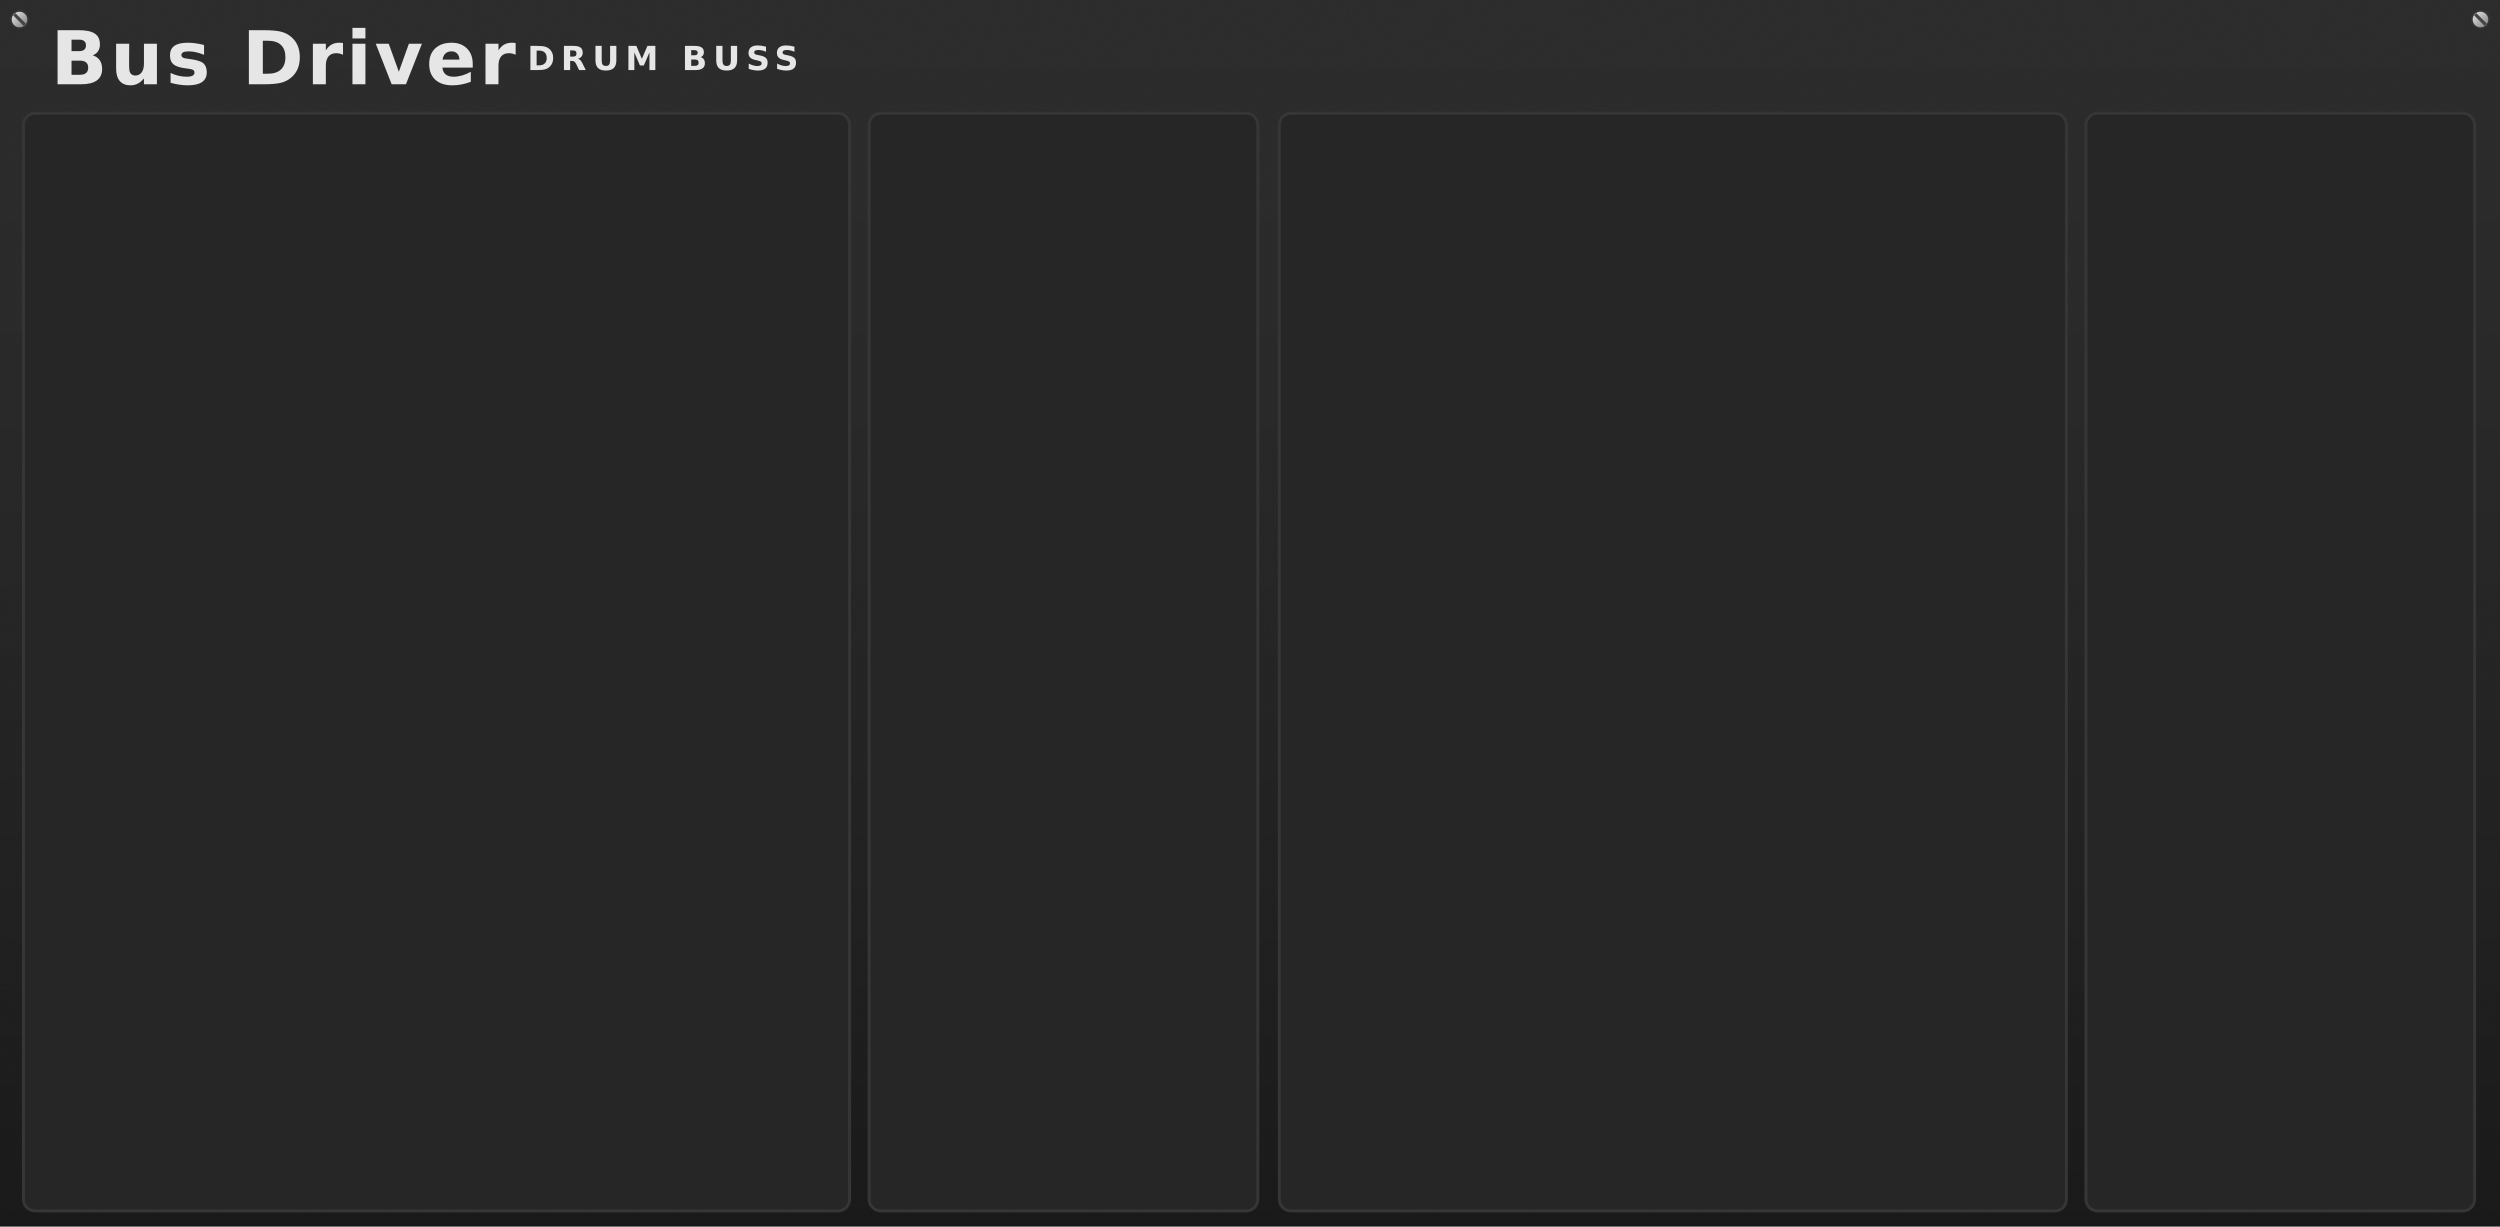
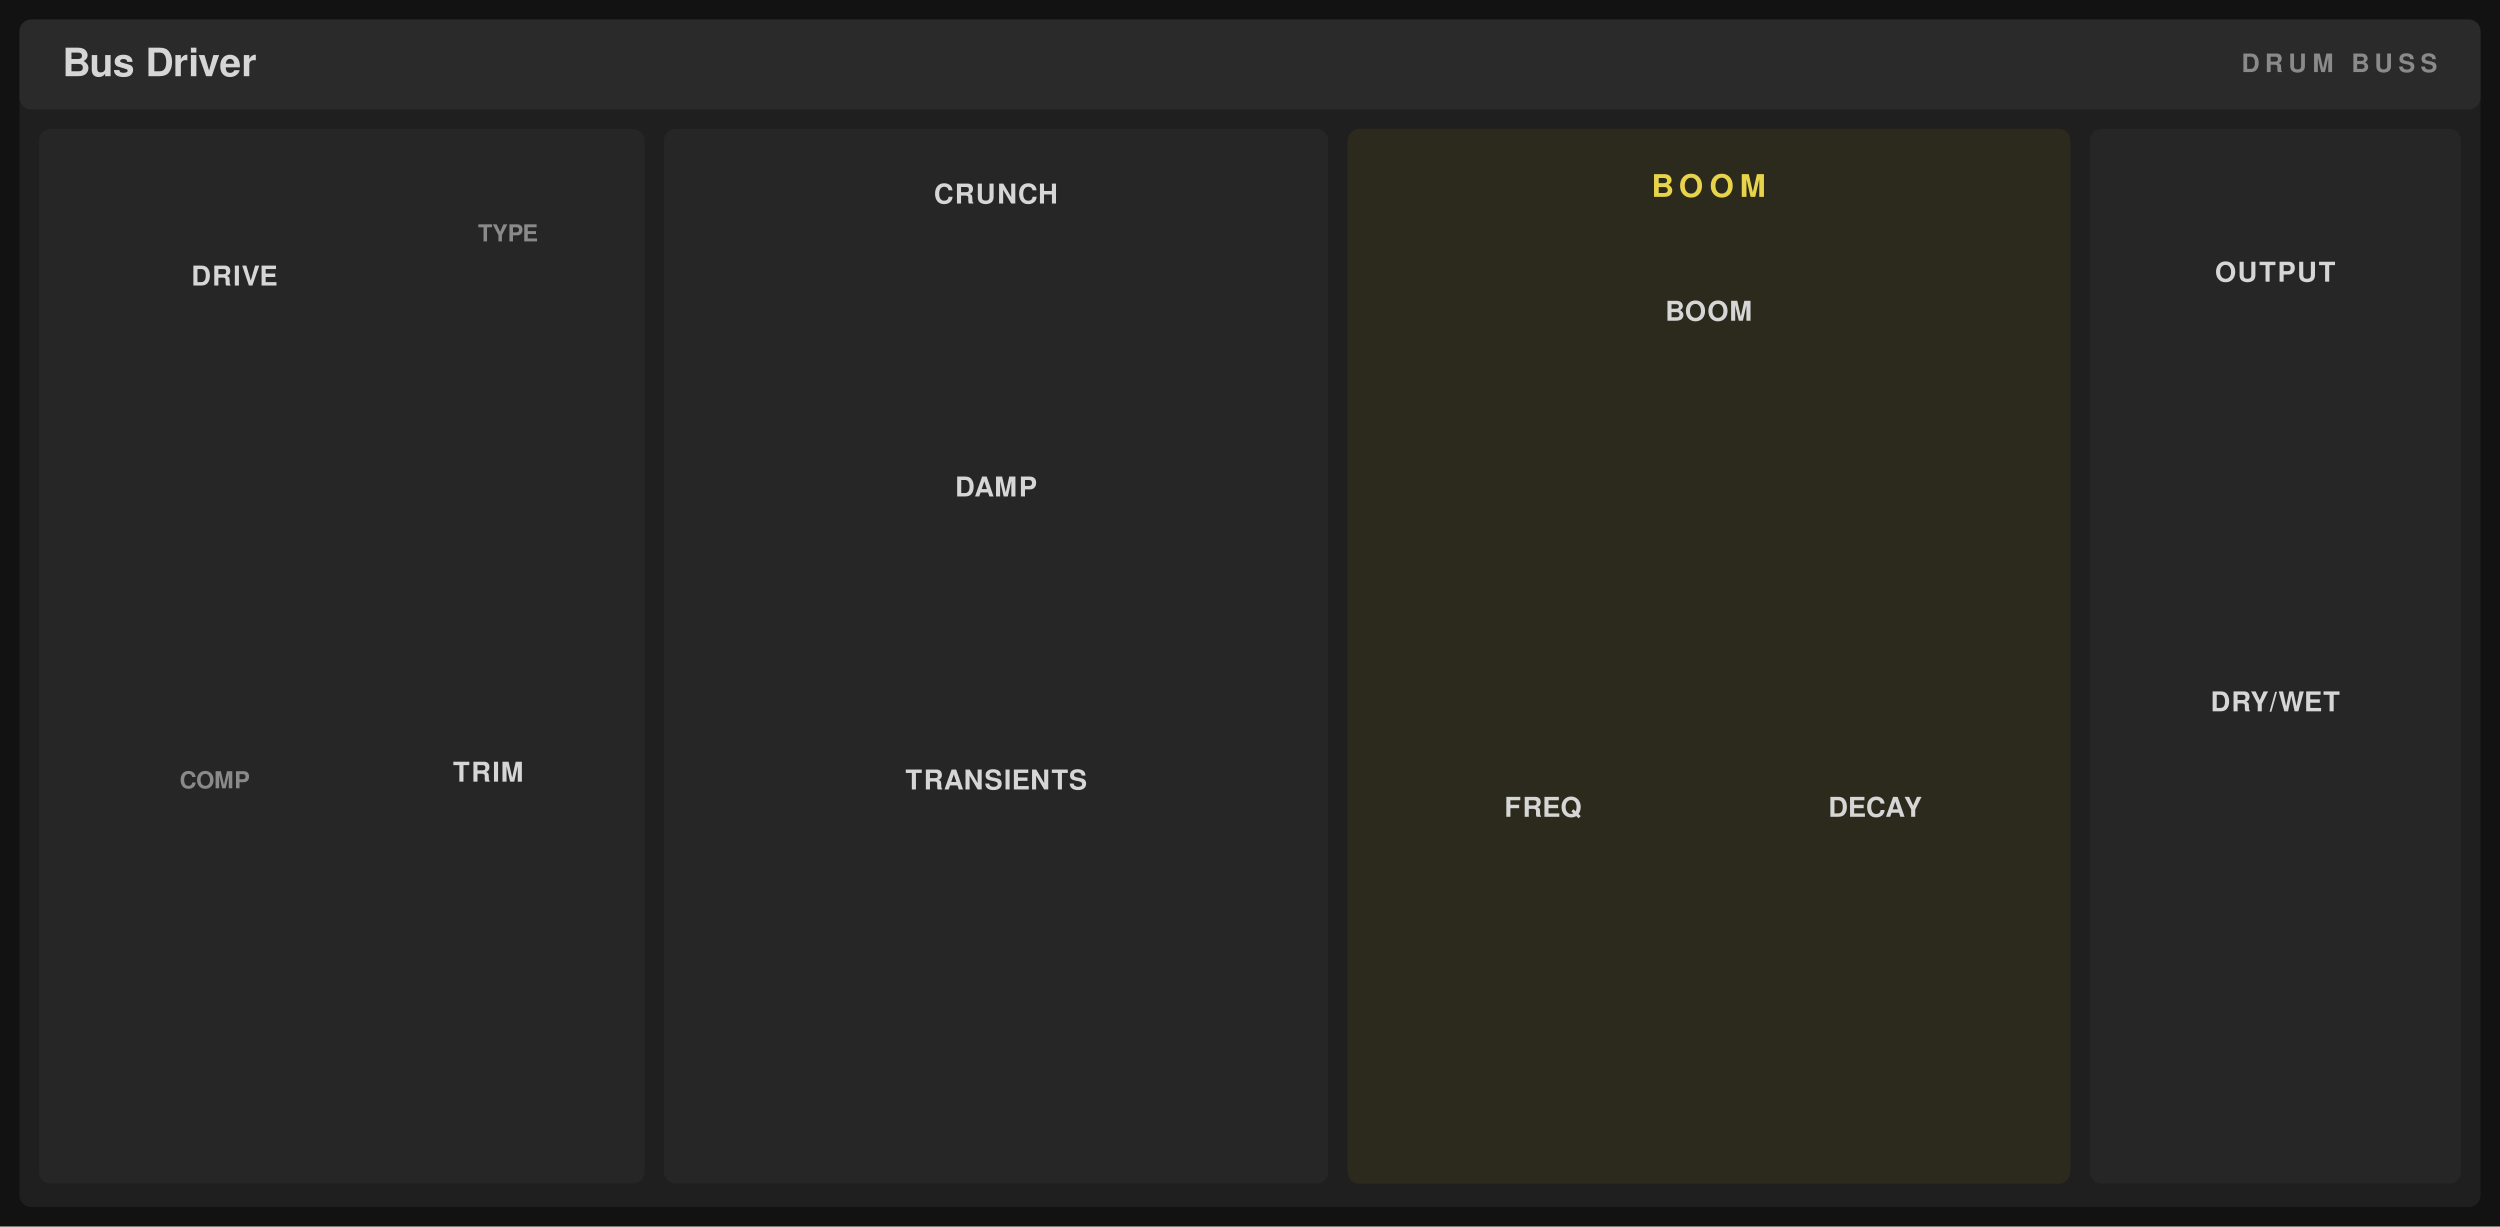
<svg xmlns="http://www.w3.org/2000/svg" width="1280" height="628" viewBox="0 0 1280 628">
  <defs>
-     <filter id="brush" x="0" y="0" width="100%" height="100%">
-       <feTurbulence type="fractalNoise" baseFrequency="0.002 0.9" numOctaves="2" seed="4" />
-       <feColorMatrix values="0 0 0 0 1  0 0 0 0 1  0 0 0 0 1  0 0 0 0.16 0" />
+     <linearGradient id="hw-screw" x1="0" y1="0" x2="1" y2="1">
+       <stop offset="0" stop-color="#f2f2f2" />
+       <stop offset="1" stop-color="#7a7a7a" />
+     </linearGradient>
+     <filter id="hw-brush" x="0" y="0" width="100%" height="100%">
+       <feTurbulence type="fractalNoise" baseFrequency="0.003 0.8" numOctaves="2" seed="5" />
+       <feColorMatrix values="0 0 0 0 1  0 0 0 0 1  0 0 0 0 1  0 0 0 0.20 0" />
    </filter>
-     <filter id="grain" x="0" y="0" width="100%" height="100%">
-       <feTurbulence type="fractalNoise" baseFrequency="0.9" numOctaves="2" seed="7" />
-       <feColorMatrix values="0 0 0 0 0  0 0 0 0 0  0 0 0 0 0  0 0 0 0.10 0" />
+     <filter id="hw-brushd" x="0" y="0" width="100%" height="100%">
+       <feTurbulence type="fractalNoise" baseFrequency="0.003 0.8" numOctaves="2" seed="9" />
+       <feColorMatrix values="0 0 0 0 0  0 0 0 0 0  0 0 0 0 0  0 0 0 0.16 0" />
    </filter>
-     <filter id="woodf" x="0" y="0" width="100%" height="100%">
-       <feTurbulence type="fractalNoise" baseFrequency="0.012 0.25" numOctaves="3" seed="11" />
-       <feColorMatrix values="0 0 0 0 0.36  0 0 0 0 0.20  0 0 0 0 0.09  0 0 0 0.9 0" />
+     <filter id="hw-grain" x="0" y="0" width="100%" height="100%">
+       <feTurbulence type="fractalNoise" baseFrequency="0.85" numOctaves="2" seed="3" />
+       <feColorMatrix values="0 0 0 0 0  0 0 0 0 0  0 0 0 0 0  0 0 0 0.07 0" />
    </filter>
-     <linearGradient id="screw" x1="0" y1="0" x2="1" y2="1">
-       <stop offset="0" stop-color="#eee" />
-       <stop offset="1" stop-color="#777" />
-     </linearGradient>
-     <linearGradient id="shade" x1="0" y1="0" x2="0" y2="1">
-       <stop offset="0" stop-color="#fff" stop-opacity="0.07" />
-       <stop offset="1" stop-color="#000" stop-opacity="0.12" />
+     <filter id="hw-wood" x="0" y="0" width="100%" height="100%">
+       <feTurbulence type="fractalNoise" baseFrequency="0.006 0.18" numOctaves="4" seed="21" />
+       <feColorMatrix values="0 0 0 0 0.30  0 0 0 0 0.15  0 0 0 0 0.05  0 0 0 0.85 0" />
+     </filter>
+     <filter id="hw-soft" x="-20%" y="-20%" width="140%" height="140%">
+       <feGaussianBlur stdDeviation="2" />
+     </filter>
+     <filter id="hw-shadow" x="-30%" y="-30%" width="160%" height="160%">
+       <feDropShadow dx="0" dy="2" stdDeviation="2" flood-opacity="0.45" />
+     </filter>
+     <linearGradient id="hw-vshade" x1="0" y1="0" x2="0" y2="1">
+       <stop offset="0" stop-color="#fff" stop-opacity="0.10" />
+       <stop offset="1" stop-color="#000" stop-opacity="0.14" />
    </linearGradient>
  </defs>
-   <rect width="1280" height="628" fill="#1e1e1e" />
-   <rect width="1280" height="628" filter="url(#grain)" />
-   <rect width="1280" height="628" fill="url(#shade)" />
-   <rect x="12" y="58" width="423" height="562" rx="6" fill="#262626" stroke="#363636" stroke-width="1.5" />
-   <rect x="445" y="58" width="199" height="562" rx="6" fill="#262626" stroke="#363636" stroke-width="1.5" />
-   <rect x="655" y="58" width="403" height="562" rx="6" fill="#262626" stroke="#363636" stroke-width="1.5" />
-   <rect x="1068" y="58" width="199" height="562" rx="6" fill="#262626" stroke="#363636" stroke-width="1.5" />
-   <text x="26" y="30" font-family="Titillium Web, DejaVu Sans, sans-serif" font-size="38" font-weight="700" fill="#e6e6e6" text-anchor="start" dominant-baseline="central" style="letter-spacing:0.04em;">Bus Driver</text>
-   <text x="270" y="30" font-family="Titillium Web, DejaVu Sans, sans-serif" font-size="17" font-weight="600" fill="#e6e6e6" text-anchor="start" dominant-baseline="central" style="letter-spacing:0.18em;">DRUM BUSS</text>
-   <circle cx="10" cy="10" r="4.5" fill="url(#screw)" stroke="#333" stroke-width="1" />
-   <line x1="7.3" y1="7.3" x2="12.7" y2="12.7" stroke="#444" stroke-width="1.6" />
-   <circle cx="1270" cy="10" r="4.5" fill="url(#screw)" stroke="#333" stroke-width="1" />
-   <line x1="1267.3" y1="7.3" x2="1272.7" y2="12.7" stroke="#444" stroke-width="1.6" />
+   <rect x="0" y="0" width="1280" height="628" rx="0" fill="#121212" />
+   <rect x="10" y="10" width="1260" height="608" rx="6" fill="#1f1f1f" />
+   <rect x="10" y="10" width="1260" height="46" rx="6" fill="#2a2a2a" />
+   <text x="32" y="33" font-size="20" fill="#d6d6d6" text-anchor="start" dominant-baseline="central" style="font-family:FreeSans, Liberation Sans, Titillium Web, sans-serif;font-weight:700;letter-spacing:0em;">Bus Driver</text>
+   <text x="1248" y="33" font-size="13" fill="#8a8a8a" text-anchor="end" dominant-baseline="central" style="font-family:FreeSans, Liberation Sans, Titillium Web, sans-serif;font-weight:700;letter-spacing:0.2em;">DRUM BUSS</text>
+   <rect x="20" y="66" width="310" height="540" rx="6" fill="#262626" />
+   <rect x="340" y="66" width="340" height="540" rx="6" fill="#262626" />
+   <rect x="690" y="66" width="370" height="540" rx="6" fill="#262626" />
+   <rect x="1070" y="66" width="190" height="540" rx="6" fill="#262626" />
+   <rect x="690" y="66" width="370" height="540" rx="6" fill="#2b2a1c" />
+   <text x="875" y="96" font-size="16" fill="#e8d44a" text-anchor="middle" dominant-baseline="central" style="font-family:FreeSans, Liberation Sans, Titillium Web, sans-serif;font-weight:700;letter-spacing:0.2em;">BOOM</text>
+   <text x="260" y="120" font-size="12" fill="#8a8a8a" text-anchor="middle" dominant-baseline="central" style="font-family:FreeSans, Liberation Sans, Titillium Web, sans-serif;font-weight:700;letter-spacing:0em;">TYPE</text>
+   <text x="110" y="400" font-size="12" fill="#8a8a8a" text-anchor="middle" dominant-baseline="central" style="font-family:FreeSans, Liberation Sans, Titillium Web, sans-serif;font-weight:700;letter-spacing:0em;">COMP</text>
+   <text x="120" y="142" font-size="14" fill="#d6d6d6" text-anchor="middle" dominant-baseline="central" style="font-family:FreeSans, Liberation Sans, Titillium Web, sans-serif;font-weight:700;letter-spacing:0.04em;">DRIVE</text>
+   <text x="250" y="396" font-size="14" fill="#d6d6d6" text-anchor="middle" dominant-baseline="central" style="font-family:FreeSans, Liberation Sans, Titillium Web, sans-serif;font-weight:700;letter-spacing:0.04em;">TRIM</text>
+   <text x="510" y="100" font-size="14" fill="#d6d6d6" text-anchor="middle" dominant-baseline="central" style="font-family:FreeSans, Liberation Sans, Titillium Web, sans-serif;font-weight:700;letter-spacing:0.04em;">CRUNCH</text>
+   <text x="510" y="250" font-size="14" fill="#d6d6d6" text-anchor="middle" dominant-baseline="central" style="font-family:FreeSans, Liberation Sans, Titillium Web, sans-serif;font-weight:700;letter-spacing:0.04em;">DAMP</text>
+   <text x="510" y="400" font-size="14" fill="#d6d6d6" text-anchor="middle" dominant-baseline="central" style="font-family:FreeSans, Liberation Sans, Titillium Web, sans-serif;font-weight:700;letter-spacing:0.04em;">TRANSIENTS</text>
+   <text x="875" y="160" font-size="14" fill="#d6d6d6" text-anchor="middle" dominant-baseline="central" style="font-family:FreeSans, Liberation Sans, Titillium Web, sans-serif;font-weight:700;letter-spacing:0.04em;">BOOM</text>
+   <text x="790" y="414" font-size="14" fill="#d6d6d6" text-anchor="middle" dominant-baseline="central" style="font-family:FreeSans, Liberation Sans, Titillium Web, sans-serif;font-weight:700;letter-spacing:0.04em;">FREQ</text>
+   <text x="960" y="414" font-size="14" fill="#d6d6d6" text-anchor="middle" dominant-baseline="central" style="font-family:FreeSans, Liberation Sans, Titillium Web, sans-serif;font-weight:700;letter-spacing:0.04em;">DECAY</text>
+   <text x="1165" y="140" font-size="14" fill="#d6d6d6" text-anchor="middle" dominant-baseline="central" style="font-family:FreeSans, Liberation Sans, Titillium Web, sans-serif;font-weight:700;letter-spacing:0.04em;">OUTPUT</text>
+   <text x="1165" y="360" font-size="14" fill="#d6d6d6" text-anchor="middle" dominant-baseline="central" style="font-family:FreeSans, Liberation Sans, Titillium Web, sans-serif;font-weight:700;letter-spacing:0.04em;">DRY/WET</text>
</svg>
